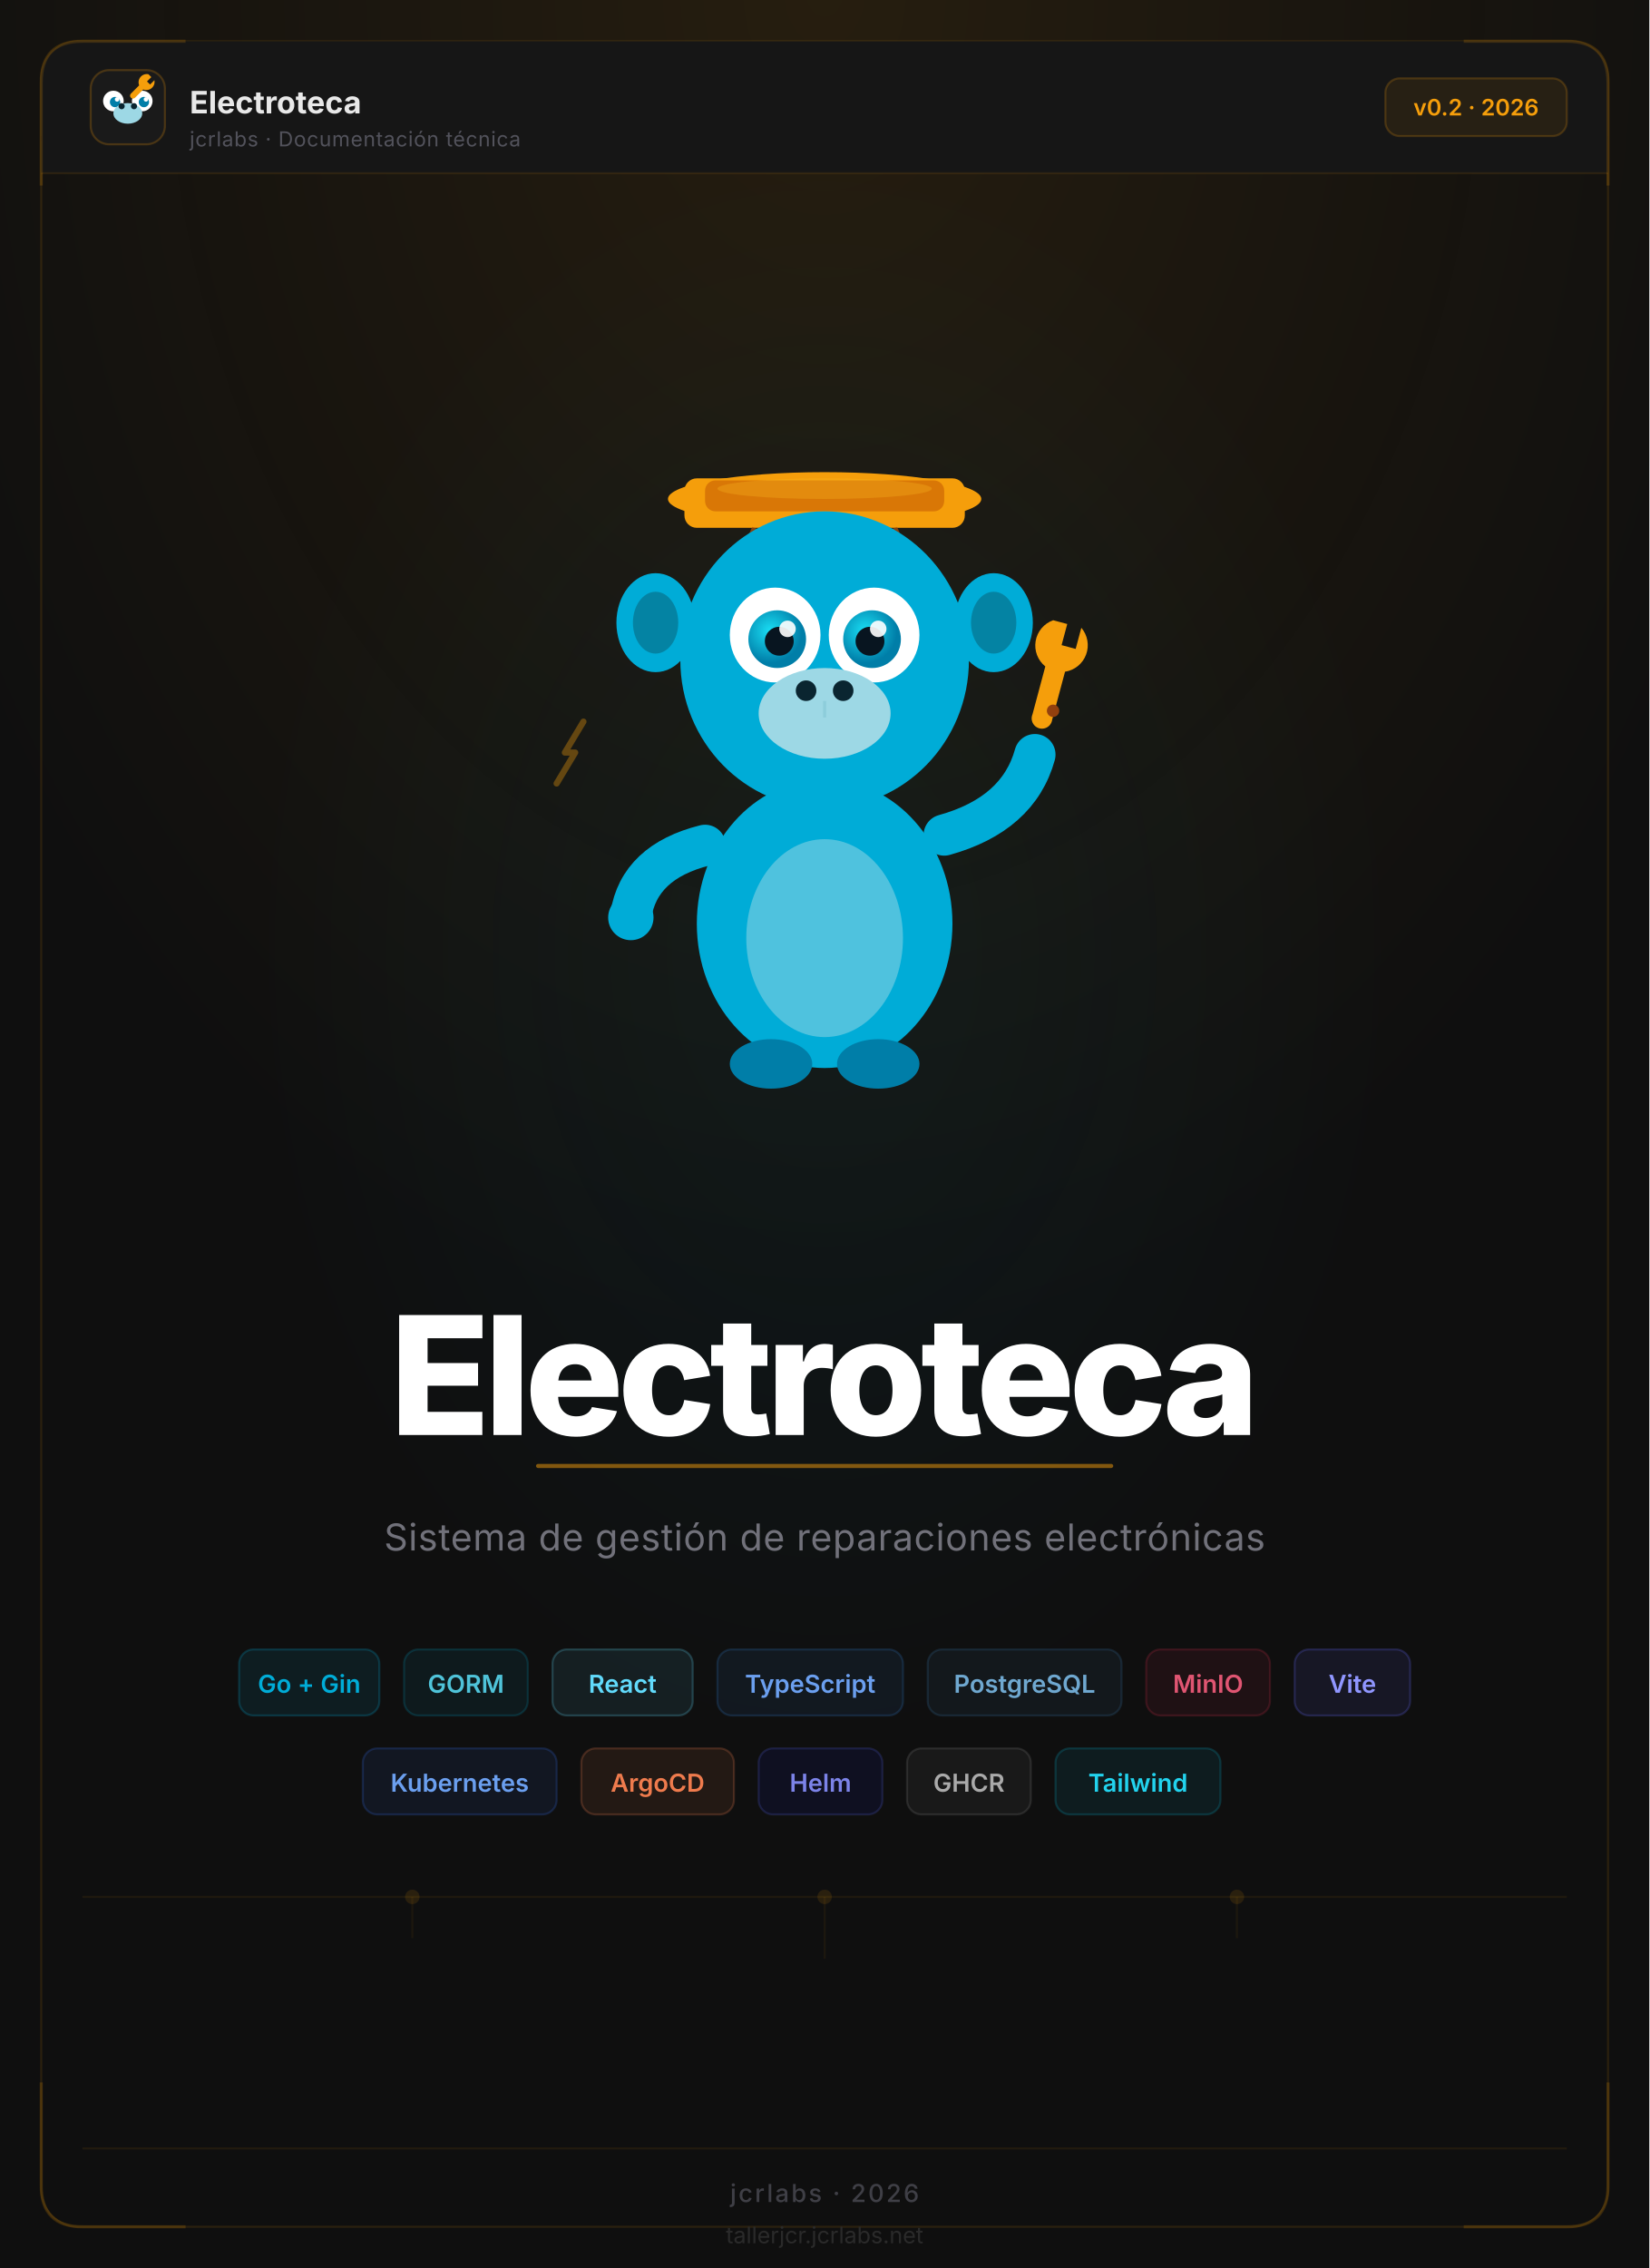
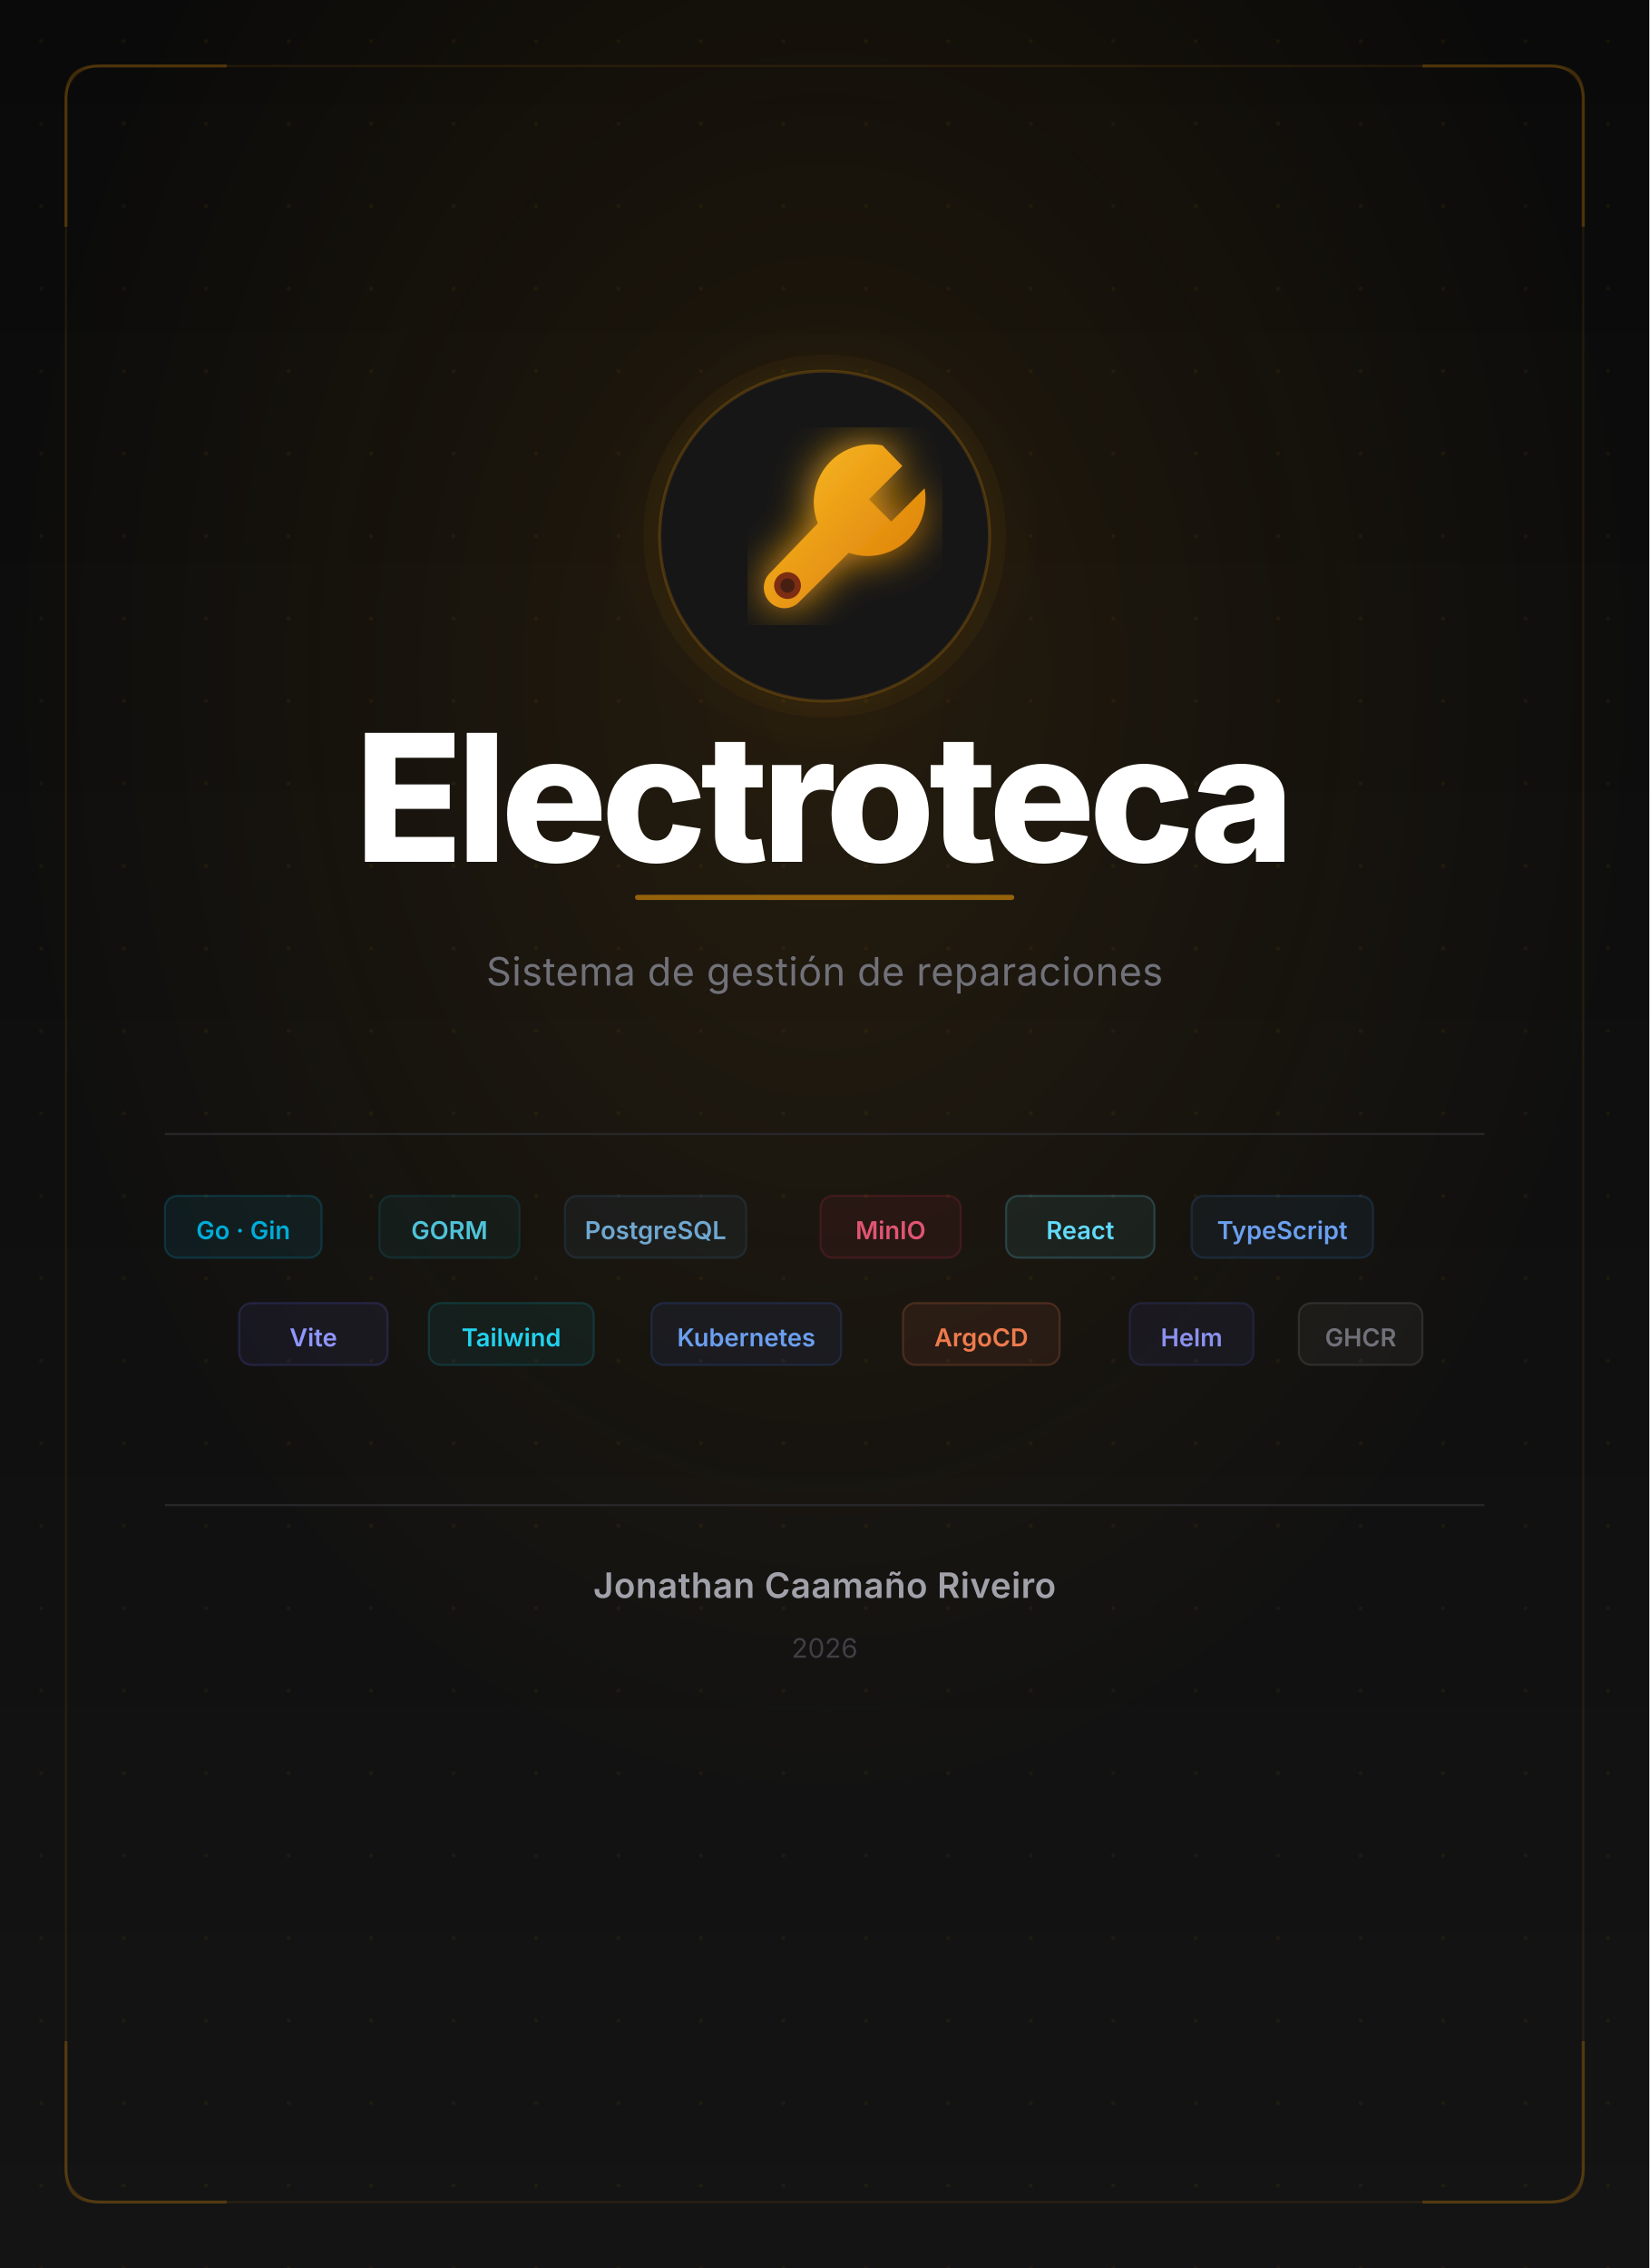
<svg xmlns="http://www.w3.org/2000/svg" viewBox="0 0 800 1100" fill="none">
  <defs>
-     <radialGradient id="amber-top" cx="50%" cy="0%" r="60%">
-       <stop offset="0%" stop-color="#f59e0b" stop-opacity="0.1" />
+     <linearGradient id="bg-grad" x1="0" y1="0" x2="0" y2="1">
+       <stop offset="0%" stop-color="#0a0a0a" />
+       <stop offset="100%" stop-color="#141414" />
+     </linearGradient>
+     <radialGradient id="amber-center" cx="50%" cy="30%" r="50%">
+       <stop offset="0%" stop-color="#f59e0b" stop-opacity="0.10" />
      <stop offset="100%" stop-color="#f59e0b" stop-opacity="0" />
    </radialGradient>
-     <radialGradient id="blue-mid" cx="50%" cy="42%" r="35%">
-       <stop offset="0%" stop-color="#00ACD7" stop-opacity="0.06" />
-       <stop offset="100%" stop-color="#00ACD7" stop-opacity="0" />
-     </radialGradient>
-     <radialGradient id="eye-iris" cx="38%" cy="36%" r="55%">
-       <stop offset="0%" stop-color="#1adff5" />
-       <stop offset="100%" stop-color="#007EA8" />
-     </radialGradient>
+     <linearGradient id="wrench-fill" x1="0" y1="0" x2="1" y2="1">
+       <stop offset="0%" stop-color="#fbbf24" />
+       <stop offset="100%" stop-color="#d97706" />
+     </linearGradient>
+     <filter id="wrench-glow">
+       <feGaussianBlur in="SourceGraphic" stdDeviation="10" result="blur" />
+       <feMerge>
+         <feMergeNode in="blur" />
+         <feMergeNode in="SourceGraphic" />
+       </feMerge>
+     </filter>
+     <filter id="soft-glow">
+       <feGaussianBlur in="SourceGraphic" stdDeviation="18" result="blur" />
+       <feMerge>
+         <feMergeNode in="blur" />
+         <feMergeNode in="SourceGraphic" />
+       </feMerge>
+     </filter>
  </defs>
-   <rect width="800" height="1100" fill="#0f0f0f" />
-   <rect width="800" height="1100" fill="url(#amber-top)" />
-   <rect width="800" height="1100" fill="url(#blue-mid)" />
-   <rect x="20" y="20" width="760" height="1060" rx="18" stroke="#f59e0b" stroke-width="1" stroke-opacity="0.12" fill="none" />
-   <rect x="20" y="20" width="760" height="64" rx="18" fill="#161616" />
-   <rect x="20" y="66" width="760" height="18" fill="#161616" />
-   <line x1="20" y1="84" x2="780" y2="84" stroke="#f59e0b" stroke-opacity="0.1" stroke-width="1" />
-   <rect x="44" y="34" width="36" height="36" rx="9" fill="#1a1a1a" stroke="#f59e0b" stroke-opacity="0.22" stroke-width="1" />
-   <circle cx="55" cy="49" r="5" fill="white" />
-   <circle cx="69" cy="49" r="5" fill="white" />
-   <circle cx="55.8" cy="49.5" r="2.5" fill="#007EA8" />
-   <circle cx="69.8" cy="49.5" r="2.5" fill="#007EA8" />
-   <circle cx="56.8" cy="48.2" r="1.1" fill="white" />
-   <circle cx="70.8" cy="48.2" r="1.1" fill="white" />
-   <ellipse cx="62" cy="55" rx="7" ry="5" fill="#9DD8E5" />
-   <circle cx="59" cy="51.5" r="1.5" fill="#0a2530" />
-   <circle cx="65" cy="51.5" r="1.5" fill="#0a2530" />
-   <path d="M72 36 a4 4 0 0 0-4.5 5.4 l-4 4 a1.4 1.4 0 1 0 2 2 l4-4 a4 4 0 0 0 5.4-4.5l-2.1 2.1 -1.5-1.5 2.1-2.1z" fill="#f59e0b" />
-   <text x="92" y="55" font-family="Inter,-apple-system,sans-serif" font-size="15" font-weight="700" fill="white" opacity="0.9">Electroteca</text>
-   <text x="92" y="71" font-family="Inter,-apple-system,sans-serif" font-size="10" font-weight="400" fill="#52525b" letter-spacing="0.3">jcrlabs · Documentación técnica</text>
-   <rect x="672" y="38" width="88" height="28" rx="7" fill="#f59e0b" fill-opacity="0.08" stroke="#f59e0b" stroke-opacity="0.2" stroke-width="1" />
-   <text x="716" y="56" font-family="Inter,monospace" font-size="11" font-weight="600" fill="#f59e0b" text-anchor="middle">v0.2 · 2026</text>
-   <g transform="translate(400, 390)">
-     <ellipse cx="0" cy="-148" rx="76" ry="13" fill="#f59e0b" />
-     <rect x="-68" y="-158" width="136" height="24" rx="6" fill="#f59e0b" />
-     <rect x="-58" y="-157" width="116" height="15" rx="5" fill="#d97706" />
-     <ellipse cx="0" cy="-153" rx="52" ry="5" fill="#fbbf24" opacity="0.28" />
-     <line x1="-34" y1="-134" x2="-42" y2="-115" stroke="#b45309" stroke-width="2.5" opacity="0.7" />
-     <line x1="34" y1="-134" x2="42" y2="-115" stroke="#b45309" stroke-width="2.5" opacity="0.7" />
-     <ellipse cx="-82" cy="-88" rx="19" ry="24" fill="#00ACD7" />
-     <ellipse cx="-82" cy="-88" rx="11" ry="15" fill="#111" opacity="0.26" />
-     <ellipse cx="82" cy="-88" rx="19" ry="24" fill="#00ACD7" />
-     <ellipse cx="82" cy="-88" rx="11" ry="15" fill="#111" opacity="0.26" />
-     <ellipse cx="0" cy="-70" rx="70" ry="72" fill="#00ACD7" />
-     <ellipse cx="-24" cy="-82" rx="22" ry="23" fill="white" />
-     <ellipse cx="24" cy="-82" rx="22" ry="23" fill="white" />
-     <circle cx="-23" cy="-80" r="14" fill="url(#eye-iris)" />
-     <circle cx="23" cy="-80" r="14" fill="url(#eye-iris)" />
-     <circle cx="-22" cy="-79" r="7" fill="#081520" />
-     <circle cx="22" cy="-79" r="7" fill="#081520" />
-     <circle cx="-18" cy="-85" r="4" fill="white" opacity="0.9" />
-     <circle cx="26" cy="-85" r="4" fill="white" opacity="0.9" />
-     <ellipse cx="0" cy="-44" rx="32" ry="22" fill="#9DD8E5" />
-     <circle cx="-9" cy="-55" r="5" fill="#0a2530" />
-     <circle cx="9" cy="-55" r="5" fill="#0a2530" />
-     <line x1="0" y1="-50" x2="0" y2="-42" stroke="#7ABFCF" stroke-width="1.5" opacity="0.45" />
-     <ellipse cx="0" cy="58" rx="62" ry="70" fill="#00ACD7" />
-     <ellipse cx="0" cy="65" rx="38" ry="48" fill="#9DD8E5" opacity="0.5" />
-     <path d="M-58 20 Q-90 28 -94 54" stroke="#00ACD7" stroke-width="20" stroke-linecap="round" fill="none" />
-     <circle cx="-94" cy="55" r="11" fill="#00ACD7" />
-     <path d="M58 15 Q94 5 102 -24" stroke="#00ACD7" stroke-width="20" stroke-linecap="round" fill="none" />
-     <g transform="translate(115, -50) rotate(-30)">
-       <path d="M16 -36 a13 13 0 0 0-14.5 17.5 l-17 17 a5 5 0 1 0 7 7 l17-17 a13 13 0 0 0 17.5-14.5 l-7.5 7.5 -5-5 7.5-7.5z" fill="#f59e0b" />
-       <circle cx="-6" cy="2" r="3" fill="#92400e" />
+   <rect width="800" height="1100" fill="url(#bg-grad)" />
+   <rect width="800" height="1100" fill="url(#amber-center)" />
+   <pattern id="dots" x="0" y="0" width="40" height="40" patternUnits="userSpaceOnUse">
+     <circle cx="20" cy="20" r="1" fill="#f59e0b" opacity="0.06" />
+   </pattern>
+   <rect width="800" height="1100" fill="url(#dots)" />
+   <rect x="32" y="32" width="736" height="1036" rx="16" stroke="#f59e0b" stroke-width="1" stroke-opacity="0.1" fill="none" />
+   <g transform="translate(400, 260)">
+     <circle cx="0" cy="0" r="88" fill="#f59e0b" fill-opacity="0.04" filter="url(#soft-glow)" />
+     <circle cx="0" cy="0" r="80" fill="#161616" stroke="#f59e0b" stroke-width="1.5" stroke-opacity="0.2" />
+     <path d="M28 -44a28 28 0 0 0-31.3 37.8L-26 17.4a10 10 0 1 0 14.1 14.1L11.7 8.1A28 28 0 0 0 48.5 -23.2l-16.2 16.2-10.8-10.8 16.2-16.2z" fill="url(#wrench-fill)" filter="url(#wrench-glow)" />
+     <circle cx="-18" cy="24" r="6.5" fill="#7c2d12" />
+     <circle cx="-18" cy="24" r="3.5" fill="#111" opacity="0.5" />
+   </g>
+   <text x="400" y="418" font-family="Inter, -apple-system, BlinkMacSystemFont, sans-serif" font-size="86" font-weight="800" fill="white" text-anchor="middle" letter-spacing="-3">Electroteca</text>
+   <rect x="308" y="434" width="184" height="2.5" rx="1.25" fill="#f59e0b" opacity="0.55" />
+   <text x="400" y="478" font-family="Inter, -apple-system, sans-serif" font-size="19" font-weight="400" fill="#71717a" text-anchor="middle" letter-spacing="0.2">
+     Sistema de gestión de reparaciones
+   </text>
+   <line x1="80" y1="550" x2="720" y2="550" stroke="#27272a" stroke-width="1" />
+   <g font-family="Inter, monospace" font-size="12" font-weight="600" text-anchor="middle">
+     <g transform="translate(118, 596)">
+       <rect x="-38" y="-16" width="76" height="30" rx="6" fill="#00ACD7" fill-opacity="0.08" stroke="#00ACD7" stroke-opacity="0.2" stroke-width="1" />
+       <text y="5" fill="#00ACD7">Go · Gin</text>
    </g>
-     <ellipse cx="-26" cy="126" rx="20" ry="12" fill="#007EA8" />
-     <ellipse cx="26" cy="126" rx="20" ry="12" fill="#007EA8" />
-     <path d="M-130 -10 l9-15 -5 0 9-15" stroke="#f59e0b" stroke-width="3" stroke-linecap="round" stroke-linejoin="round" fill="none" opacity="0.35" />
+     <g transform="translate(218, 596)">
+       <rect x="-34" y="-16" width="68" height="30" rx="6" fill="#00ACD7" fill-opacity="0.06" stroke="#00ACD7" stroke-opacity="0.14" stroke-width="1" />
+       <text y="5" fill="#4FC3D9">GORM</text>
+     </g>
+     <g transform="translate(318, 596)">
+       <rect x="-44" y="-16" width="88" height="30" rx="6" fill="#336791" fill-opacity="0.1" stroke="#336791" stroke-opacity="0.22" stroke-width="1" />
+       <text y="5" fill="#6FA8D0">PostgreSQL</text>
+     </g>
+     <g transform="translate(432, 596)">
+       <rect x="-34" y="-16" width="68" height="30" rx="6" fill="#C72C48" fill-opacity="0.08" stroke="#C72C48" stroke-opacity="0.2" stroke-width="1" />
+       <text y="5" fill="#E05572">MinIO</text>
+     </g>
+     <g transform="translate(524, 596)">
+       <rect x="-36" y="-16" width="72" height="30" rx="6" fill="#61DAFB" fill-opacity="0.07" stroke="#61DAFB" stroke-opacity="0.2" stroke-width="1" />
+       <text y="5" fill="#61DAFB">React</text>
+     </g>
+     <g transform="translate(622, 596)">
+       <rect x="-44" y="-16" width="88" height="30" rx="6" fill="#3178C6" fill-opacity="0.08" stroke="#3178C6" stroke-opacity="0.2" stroke-width="1" />
+       <text y="5" fill="#6B9FEF">TypeScript</text>
+     </g>
  </g>
-   <text x="400" y="696" font-family="Inter,-apple-system,sans-serif" font-size="80" font-weight="800" fill="white" text-anchor="middle" letter-spacing="-3">Electroteca</text>
-   <rect x="260" y="710" width="280" height="2" rx="1" fill="#f59e0b" opacity="0.5" />
-   <text x="400" y="752" font-family="Inter,-apple-system,sans-serif" font-size="18" font-weight="400" fill="#71717a" text-anchor="middle" letter-spacing="0.3">Sistema de gestión de reparaciones electrónicas</text>
-   <g font-family="Inter,monospace" font-size="12" font-weight="600">
-     <rect x="116" y="800" width="68" height="32" rx="7" fill="#00ACD7" fill-opacity="0.09" stroke="#00ACD7" stroke-opacity="0.22" stroke-width="1" />
-     <text x="150" y="821" fill="#00ACD7" text-anchor="middle">Go + Gin</text>
-     <rect x="196" y="800" width="60" height="32" rx="7" fill="#00ACD7" fill-opacity="0.07" stroke="#00ACD7" stroke-opacity="0.18" stroke-width="1" />
-     <text x="226" y="821" fill="#4FC3D9" text-anchor="middle">GORM</text>
-     <rect x="268" y="800" width="68" height="32" rx="7" fill="#61DAFB" fill-opacity="0.08" stroke="#61DAFB" stroke-opacity="0.22" stroke-width="1" />
-     <text x="302" y="821" fill="#61DAFB" text-anchor="middle">React</text>
-     <rect x="348" y="800" width="90" height="32" rx="7" fill="#3178C6" fill-opacity="0.09" stroke="#3178C6" stroke-opacity="0.22" stroke-width="1" />
-     <text x="393" y="821" fill="#6B9FEF" text-anchor="middle">TypeScript</text>
-     <rect x="450" y="800" width="94" height="32" rx="7" fill="#336791" fill-opacity="0.1" stroke="#336791" stroke-opacity="0.25" stroke-width="1" />
-     <text x="497" y="821" fill="#6FA8D0" text-anchor="middle">PostgreSQL</text>
-     <rect x="556" y="800" width="60" height="32" rx="7" fill="#C72C48" fill-opacity="0.09" stroke="#C72C48" stroke-opacity="0.22" stroke-width="1" />
-     <text x="586" y="821" fill="#E05572" text-anchor="middle">MinIO</text>
-     <rect x="628" y="800" width="56" height="32" rx="7" fill="#646CFF" fill-opacity="0.09" stroke="#646CFF" stroke-opacity="0.22" stroke-width="1" />
-     <text x="656" y="821" fill="#9096FF" text-anchor="middle">Vite</text>
+   <g font-family="Inter, monospace" font-size="12" font-weight="600" text-anchor="middle">
+     <g transform="translate(152, 648)">
+       <rect x="-36" y="-16" width="72" height="30" rx="6" fill="#646CFF" fill-opacity="0.07" stroke="#646CFF" stroke-opacity="0.18" stroke-width="1" />
+       <text y="5" fill="#9096FF">Vite</text>
+     </g>
+     <g transform="translate(248, 648)">
+       <rect x="-40" y="-16" width="80" height="30" rx="6" fill="#06B6D4" fill-opacity="0.07" stroke="#06B6D4" stroke-opacity="0.18" stroke-width="1" />
+       <text y="5" fill="#22D3EE">Tailwind</text>
+     </g>
+     <g transform="translate(362, 648)">
+       <rect x="-46" y="-16" width="92" height="30" rx="6" fill="#326CE5" fill-opacity="0.08" stroke="#326CE5" stroke-opacity="0.2" stroke-width="1" />
+       <text y="5" fill="#6B9FEF">Kubernetes</text>
+     </g>
+     <g transform="translate(476, 648)">
+       <rect x="-38" y="-16" width="76" height="30" rx="6" fill="#EF7B4D" fill-opacity="0.08" stroke="#EF7B4D" stroke-opacity="0.2" stroke-width="1" />
+       <text y="5" fill="#EF7B4D">ArgoCD</text>
+     </g>
+     <g transform="translate(578, 648)">
+       <rect x="-30" y="-16" width="60" height="30" rx="6" fill="#4F5BD5" fill-opacity="0.08" stroke="#4F5BD5" stroke-opacity="0.18" stroke-width="1" />
+       <text y="5" fill="#8B91EF">Helm</text>
+     </g>
+     <g transform="translate(660, 648)">
+       <rect x="-30" y="-16" width="60" height="30" rx="6" fill="#ffffff" fill-opacity="0.04" stroke="#fff" stroke-opacity="0.1" stroke-width="1" />
+       <text y="5" fill="#71717a">GHCR</text>
+     </g>
  </g>
-   <g font-family="Inter,monospace" font-size="12" font-weight="600">
-     <rect x="176" y="848" width="94" height="32" rx="7" fill="#326CE5" fill-opacity="0.09" stroke="#326CE5" stroke-opacity="0.22" stroke-width="1" />
-     <text x="223" y="869" fill="#6B9FEF" text-anchor="middle">Kubernetes</text>
-     <rect x="282" y="848" width="74" height="32" rx="7" fill="#EF7B4D" fill-opacity="0.09" stroke="#EF7B4D" stroke-opacity="0.22" stroke-width="1" />
-     <text x="319" y="869" fill="#EF7B4D" text-anchor="middle">ArgoCD</text>
-     <rect x="368" y="848" width="60" height="32" rx="7" fill="#0F1689" fill-opacity="0.15" stroke="#4F5BD5" stroke-opacity="0.22" stroke-width="1" />
-     <text x="398" y="869" fill="#7C83E8" text-anchor="middle">Helm</text>
-     <rect x="440" y="848" width="60" height="32" rx="7" fill="#e5e5e5" fill-opacity="0.05" stroke="#888" stroke-opacity="0.2" stroke-width="1" />
-     <text x="470" y="869" fill="#aaa" text-anchor="middle">GHCR</text>
-     <rect x="512" y="848" width="80" height="32" rx="7" fill="#06B6D4" fill-opacity="0.08" stroke="#06B6D4" stroke-opacity="0.2" stroke-width="1" />
-     <text x="552" y="869" fill="#22D3EE" text-anchor="middle">Tailwind</text>
-   </g>
-   <line x1="40" y1="920" x2="760" y2="920" stroke="#f59e0b" stroke-opacity="0.07" stroke-width="1" />
-   <circle cx="200" cy="920" r="3.5" fill="#f59e0b" opacity="0.12" />
-   <circle cx="400" cy="920" r="3.5" fill="#f59e0b" opacity="0.12" />
-   <circle cx="600" cy="920" r="3.5" fill="#f59e0b" opacity="0.12" />
-   <line x1="200" y1="920" x2="200" y2="940" stroke="#f59e0b" stroke-opacity="0.06" stroke-width="1" />
-   <line x1="400" y1="920" x2="400" y2="950" stroke="#f59e0b" stroke-opacity="0.06" stroke-width="1" />
-   <line x1="600" y1="920" x2="600" y2="940" stroke="#f59e0b" stroke-opacity="0.06" stroke-width="1" />
-   <line x1="40" y1="1042" x2="760" y2="1042" stroke="#f59e0b" stroke-opacity="0.08" stroke-width="1" />
-   <text x="400" y="1068" font-family="Inter,-apple-system,sans-serif" font-size="12" font-weight="500" fill="#3f3f46" text-anchor="middle" letter-spacing="1">jcrlabs · 2026</text>
-   <text x="400" y="1088" font-family="Inter,-apple-system,sans-serif" font-size="11" fill="#2a2a2a" text-anchor="middle">tallerjcr.jcrlabs.net</text>
-   <path d="M20 90 L20 40 Q20 20 40 20 L90 20" stroke="#f59e0b" stroke-opacity="0.18" stroke-width="1.5" fill="none" />
-   <path d="M780 90 L780 40 Q780 20 760 20 L710 20" stroke="#f59e0b" stroke-opacity="0.18" stroke-width="1.5" fill="none" />
-   <path d="M20 1010 L20 1060 Q20 1080 40 1080 L90 1080" stroke="#f59e0b" stroke-opacity="0.18" stroke-width="1.5" fill="none" />
-   <path d="M780 1010 L780 1060 Q780 1080 760 1080 L710 1080" stroke="#f59e0b" stroke-opacity="0.18" stroke-width="1.5" fill="none" />
+   <line x1="80" y1="730" x2="720" y2="730" stroke="#27272a" stroke-width="1" />
+   <text x="400" y="775" font-family="Inter, -apple-system, sans-serif" font-size="17" font-weight="600" fill="#a1a1aa" text-anchor="middle" letter-spacing="0.2">
+     Jonathan Caamaño Riveiro
+   </text>
+   <text x="400" y="804" font-family="Inter, -apple-system, sans-serif" font-size="13" font-weight="400" fill="#3f3f46" text-anchor="middle">
+     2026
+   </text>
+   <path d="M32 110 L32 48 Q32 32 48 32 L110 32" stroke="#f59e0b" stroke-width="1.5" stroke-opacity="0.22" fill="none" />
+   <path d="M768 110 L768 48 Q768 32 752 32 L690 32" stroke="#f59e0b" stroke-width="1.5" stroke-opacity="0.22" fill="none" />
+   <path d="M32 990 L32 1052 Q32 1068 48 1068 L110 1068" stroke="#f59e0b" stroke-width="1.5" stroke-opacity="0.22" fill="none" />
+   <path d="M768 990 L768 1052 Q768 1068 752 1068 L690 1068" stroke="#f59e0b" stroke-width="1.5" stroke-opacity="0.22" fill="none" />
</svg>
